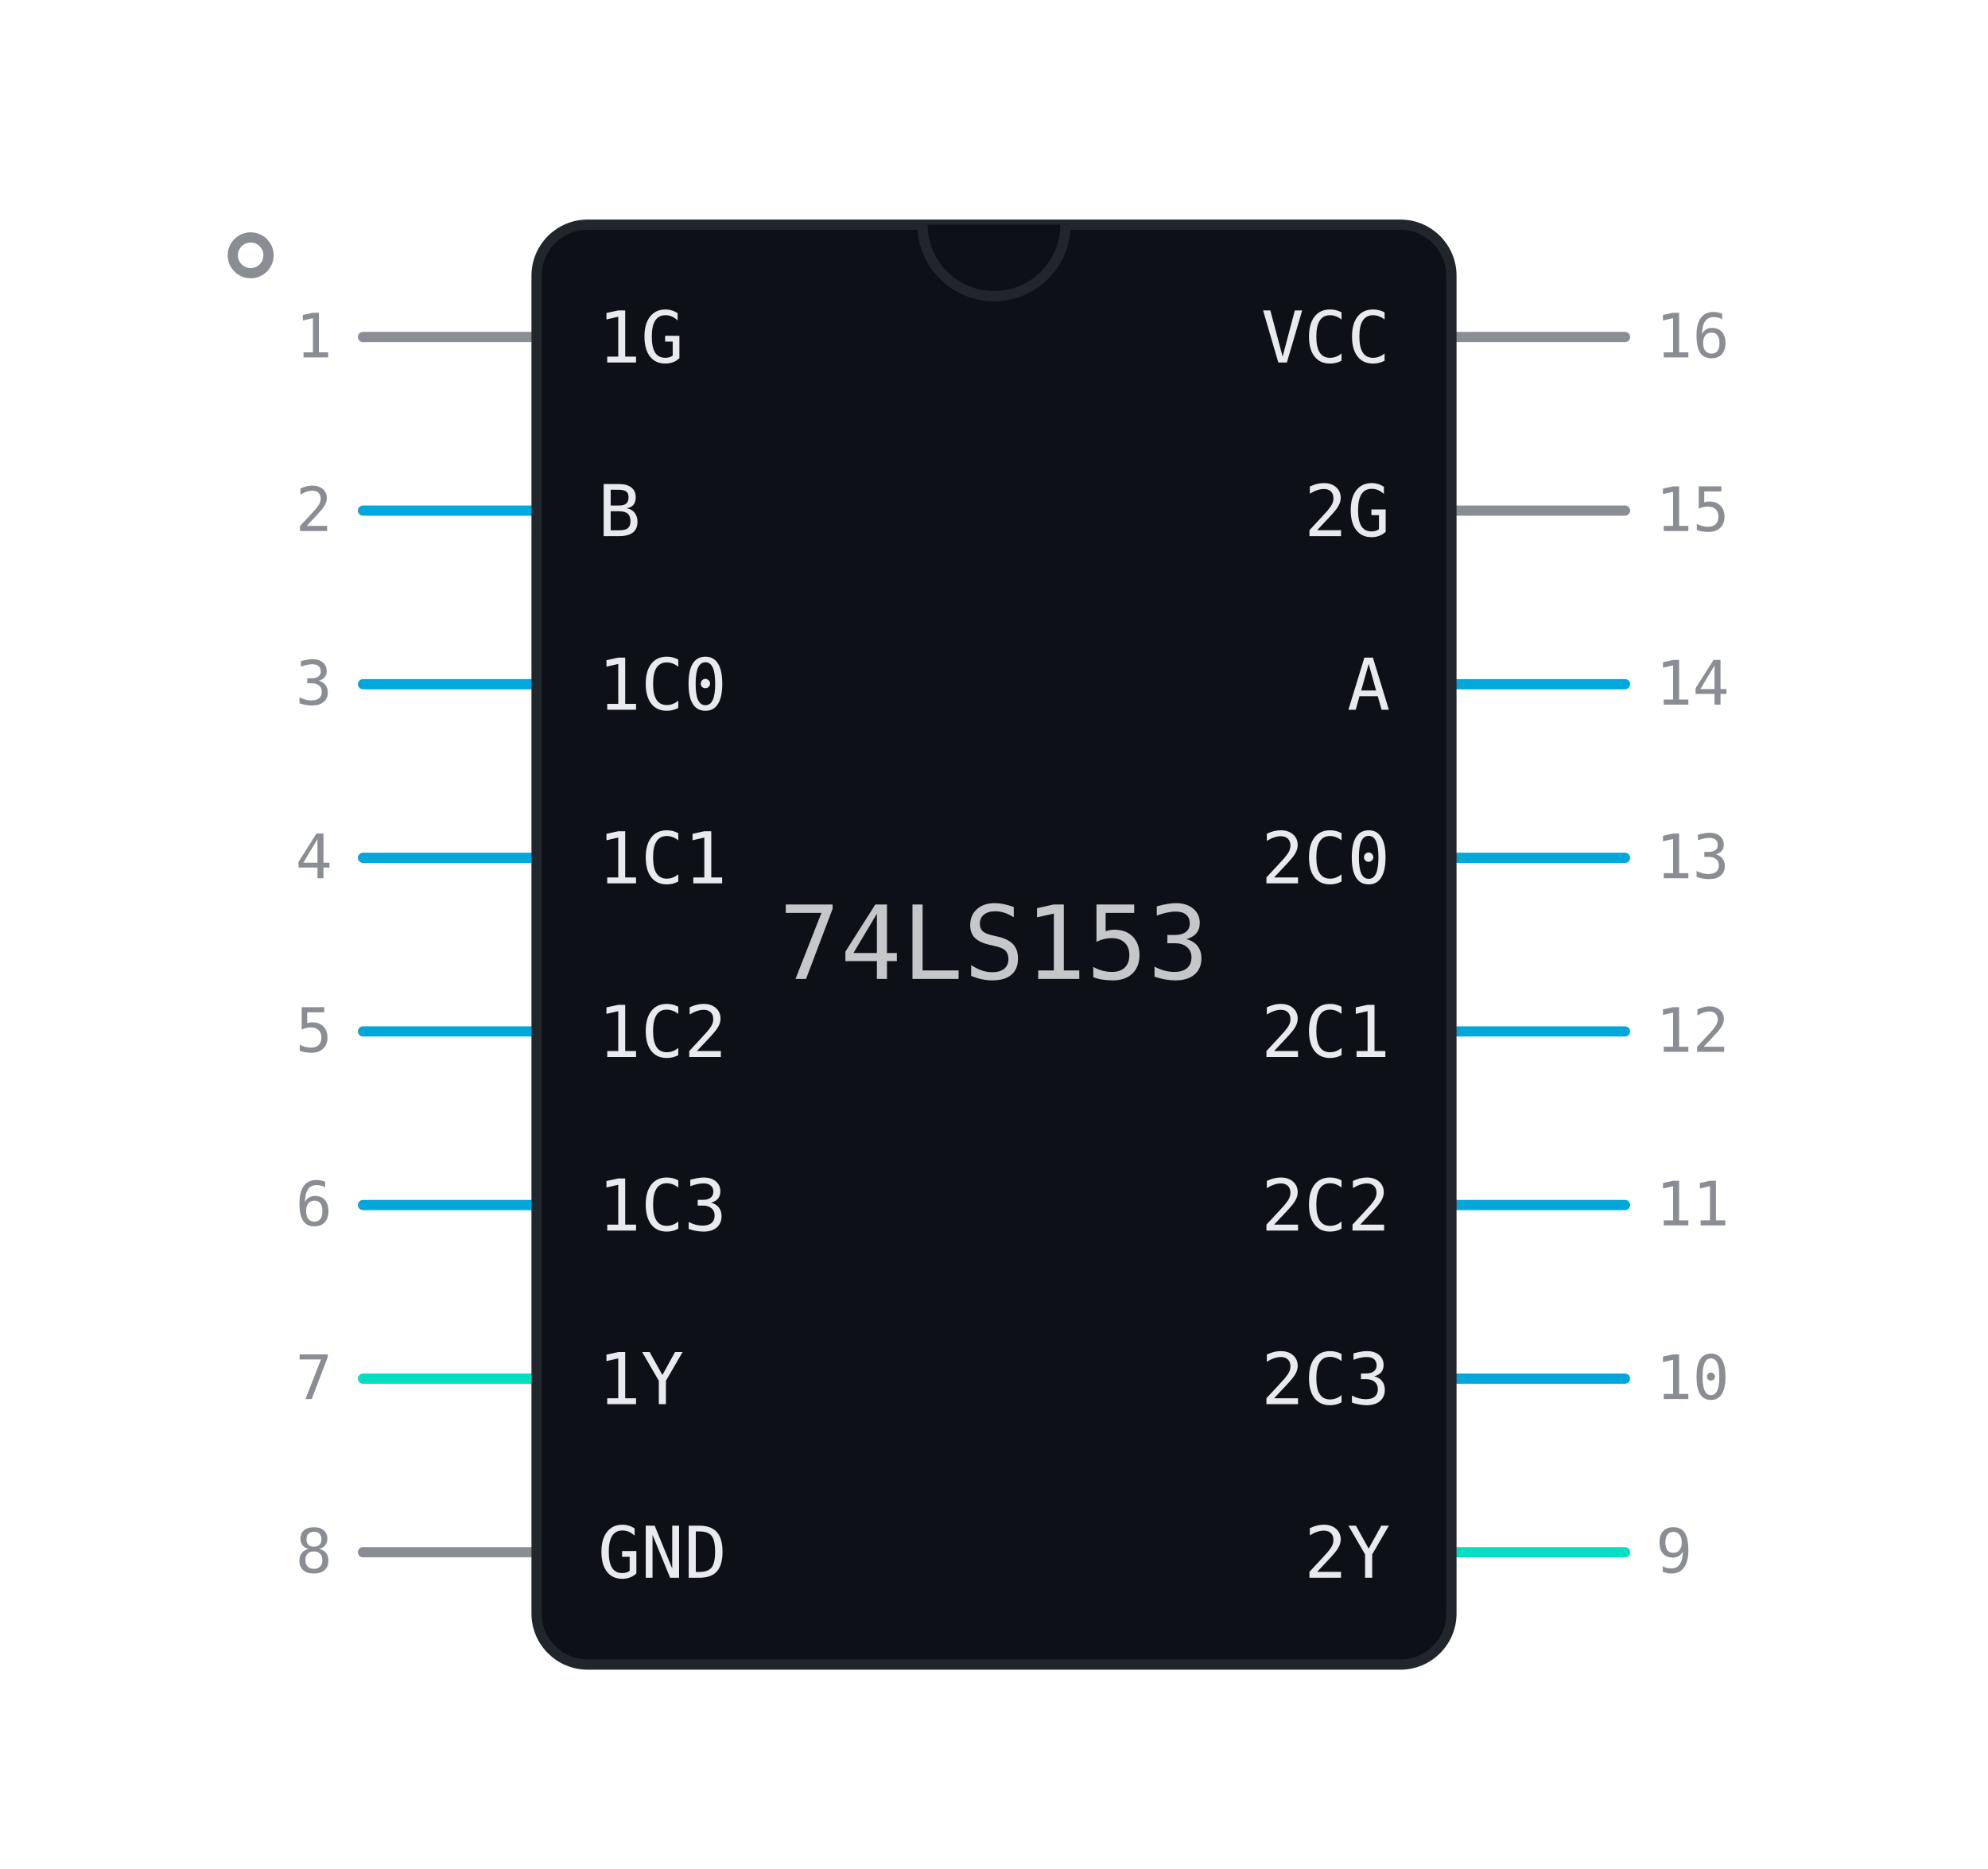
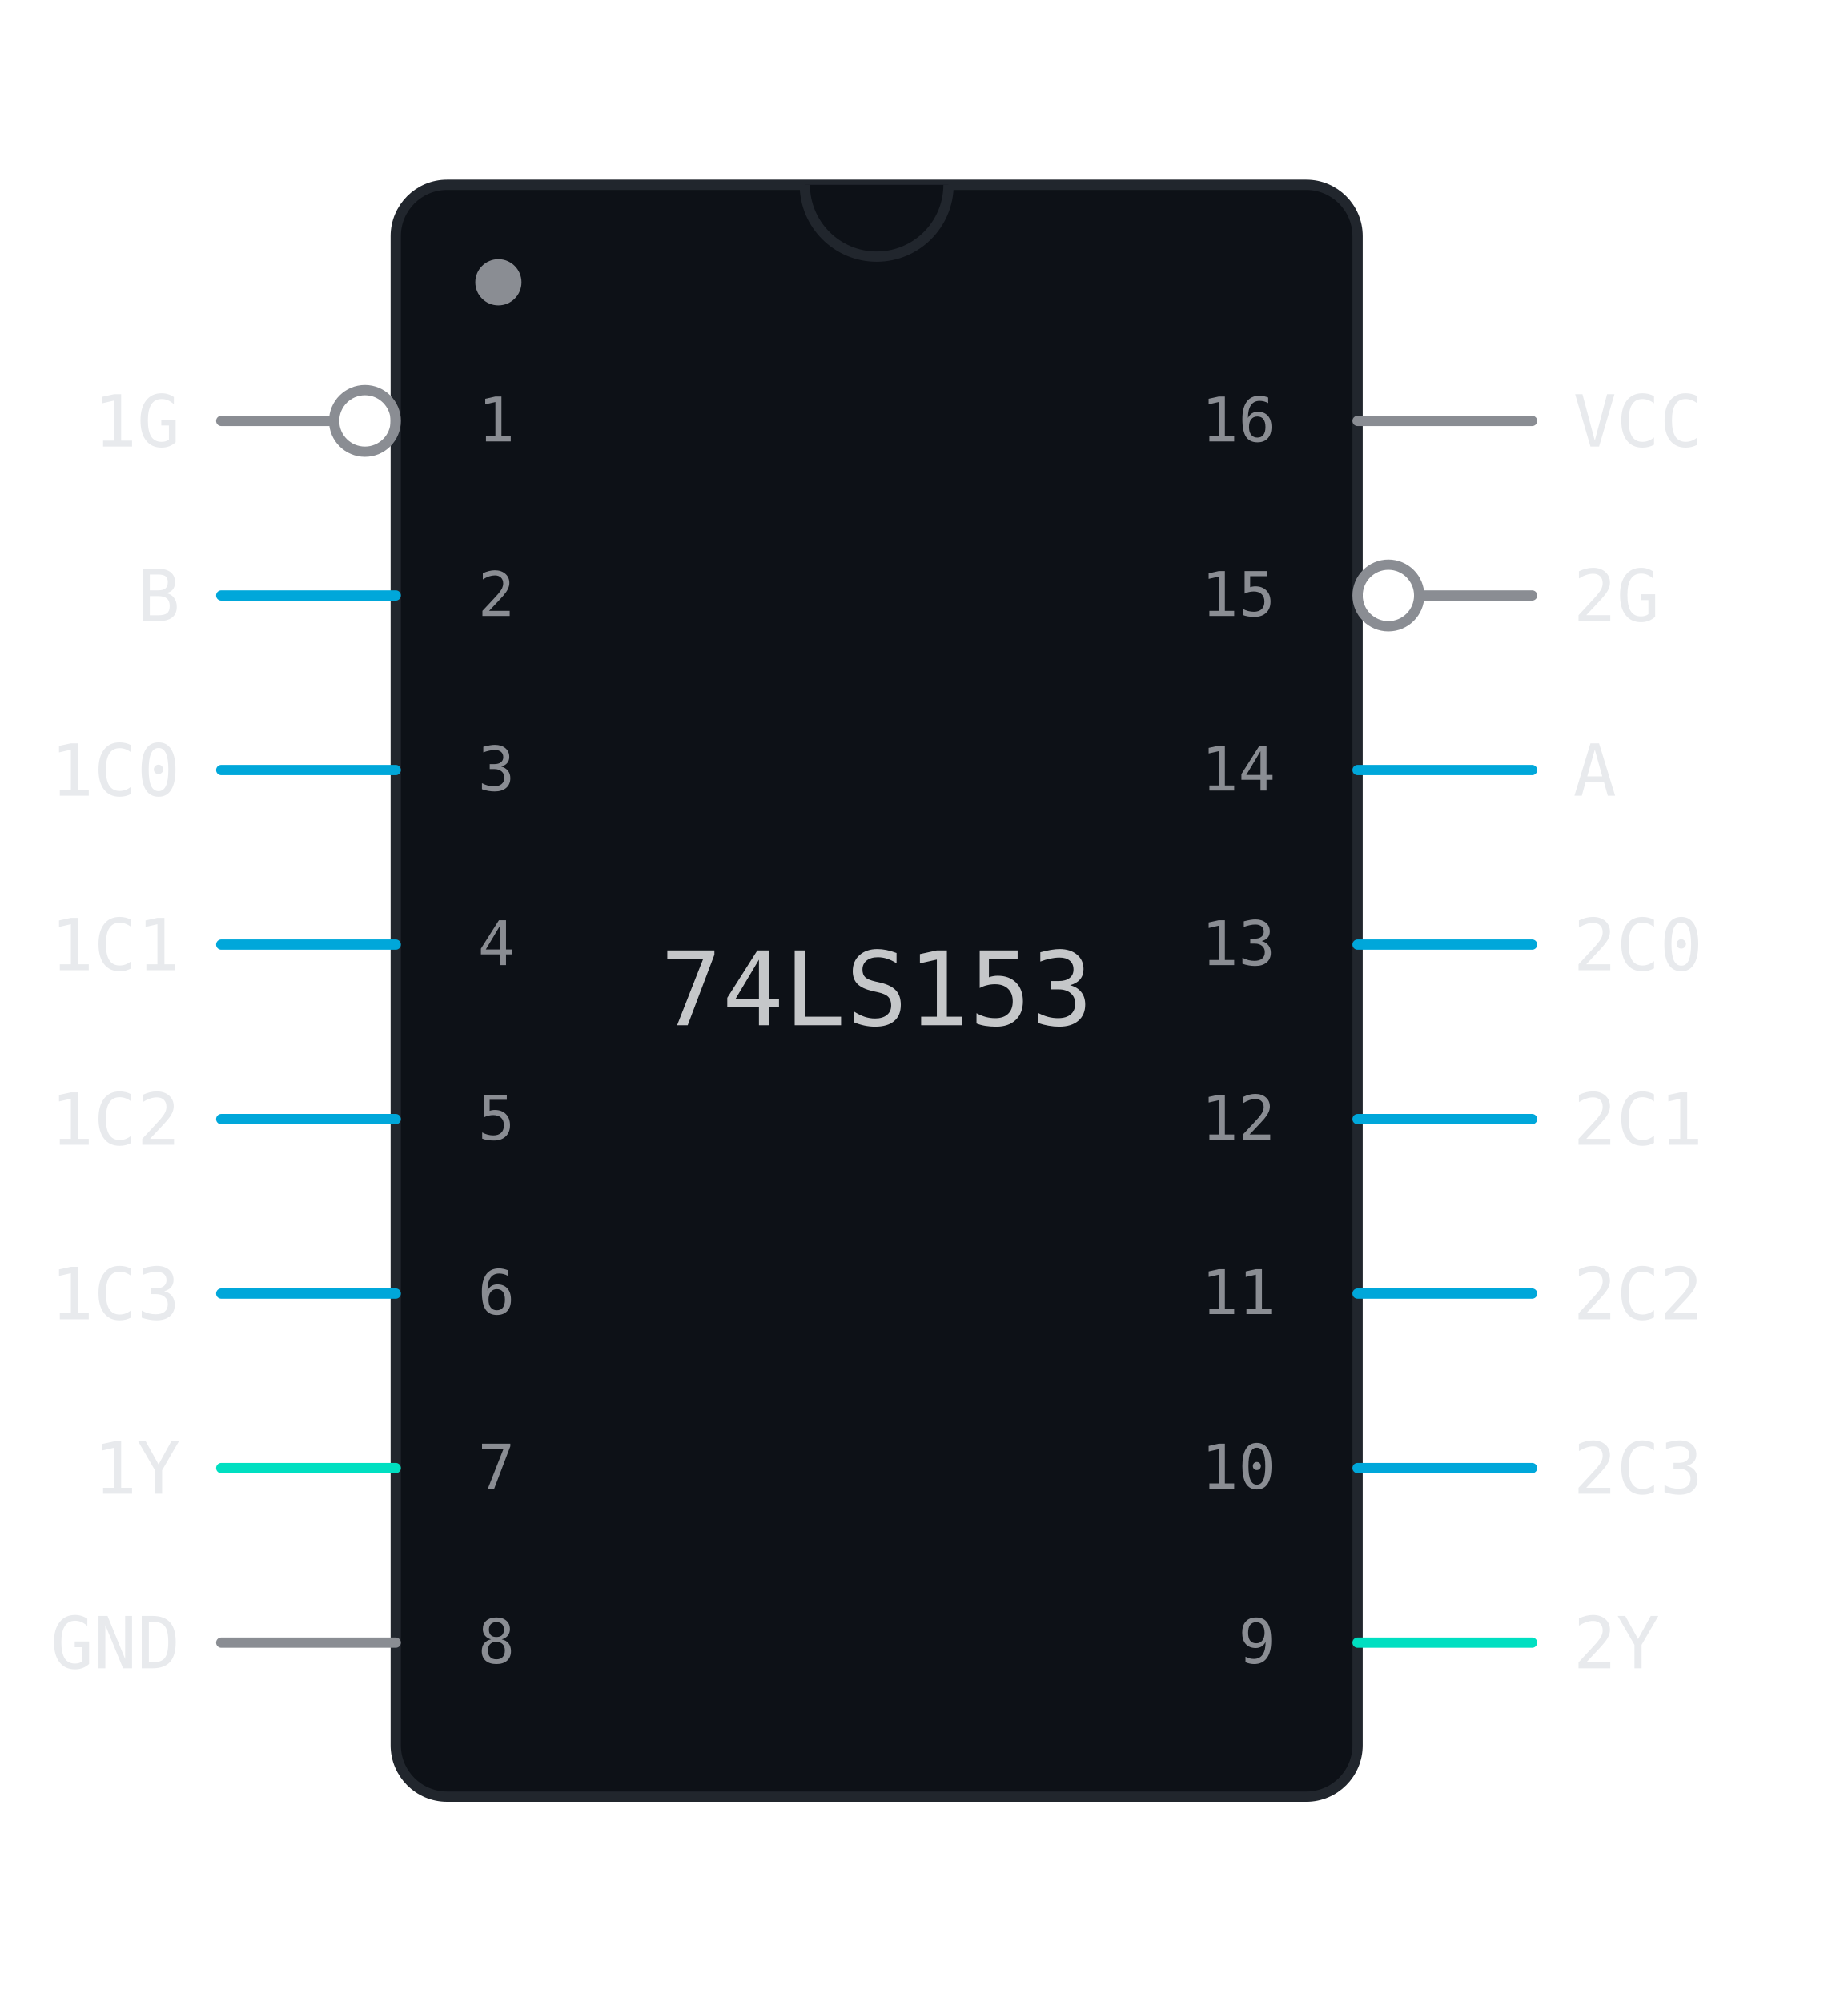
- <svg xmlns="http://www.w3.org/2000/svg" viewBox="0 0 389.4 366" role="img" aria-label="74LS153 pinout">
-   <line x1="71.1" y1="66" x2="105.1" y2="66" stroke="#8a8d93" stroke-width="2" stroke-linecap="round" />
-   <text x="65.1" y="70" fill="#8a8d93" font-family="Consolas" font-size="12" font-weight="400" text-anchor="end">1</text>
-   <line x1="71.1" y1="100" x2="105.1" y2="100" stroke="#00a7da" stroke-width="2" stroke-linecap="round" />
-   <text x="65.1" y="104" fill="#8a8d93" font-family="Consolas" font-size="12" font-weight="400" text-anchor="end">2</text>
-   <line x1="71.1" y1="134" x2="105.1" y2="134" stroke="#00a7da" stroke-width="2" stroke-linecap="round" />
-   <text x="65.1" y="138" fill="#8a8d93" font-family="Consolas" font-size="12" font-weight="400" text-anchor="end">3</text>
-   <line x1="71.1" y1="168" x2="105.1" y2="168" stroke="#00a7da" stroke-width="2" stroke-linecap="round" />
-   <text x="65.1" y="172" fill="#8a8d93" font-family="Consolas" font-size="12" font-weight="400" text-anchor="end">4</text>
-   <line x1="71.1" y1="202" x2="105.1" y2="202" stroke="#00a7da" stroke-width="2" stroke-linecap="round" />
-   <text x="65.1" y="206" fill="#8a8d93" font-family="Consolas" font-size="12" font-weight="400" text-anchor="end">5</text>
-   <line x1="71.1" y1="236" x2="105.1" y2="236" stroke="#00a7da" stroke-width="2" stroke-linecap="round" />
-   <text x="65.1" y="240" fill="#8a8d93" font-family="Consolas" font-size="12" font-weight="400" text-anchor="end">6</text>
-   <line x1="71.1" y1="270" x2="105.1" y2="270" stroke="#00dfc1" stroke-width="2" stroke-linecap="round" />
-   <text x="65.1" y="274" fill="#8a8d93" font-family="Consolas" font-size="12" font-weight="400" text-anchor="end">7</text>
-   <line x1="71.1" y1="304" x2="105.1" y2="304" stroke="#8a8d93" stroke-width="2" stroke-linecap="round" />
-   <text x="65.1" y="308" fill="#8a8d93" font-family="Consolas" font-size="12" font-weight="400" text-anchor="end">8</text>
-   <line x1="284.3" y1="66" x2="318.3" y2="66" stroke="#8a8d93" stroke-width="2" stroke-linecap="round" />
-   <text x="324.3" y="70" fill="#8a8d93" font-family="Consolas" font-size="12" font-weight="400" text-anchor="start">16</text>
-   <line x1="284.3" y1="100" x2="318.3" y2="100" stroke="#8a8d93" stroke-width="2" stroke-linecap="round" />
-   <text x="324.3" y="104" fill="#8a8d93" font-family="Consolas" font-size="12" font-weight="400" text-anchor="start">15</text>
-   <line x1="284.3" y1="134" x2="318.3" y2="134" stroke="#00a7da" stroke-width="2" stroke-linecap="round" />
-   <text x="324.3" y="138" fill="#8a8d93" font-family="Consolas" font-size="12" font-weight="400" text-anchor="start">14</text>
-   <line x1="284.3" y1="168" x2="318.3" y2="168" stroke="#00a7da" stroke-width="2" stroke-linecap="round" />
-   <text x="324.3" y="172" fill="#8a8d93" font-family="Consolas" font-size="12" font-weight="400" text-anchor="start">13</text>
-   <line x1="284.3" y1="202" x2="318.3" y2="202" stroke="#00a7da" stroke-width="2" stroke-linecap="round" />
-   <text x="324.3" y="206" fill="#8a8d93" font-family="Consolas" font-size="12" font-weight="400" text-anchor="start">12</text>
-   <line x1="284.3" y1="236" x2="318.3" y2="236" stroke="#00a7da" stroke-width="2" stroke-linecap="round" />
-   <text x="324.3" y="240" fill="#8a8d93" font-family="Consolas" font-size="12" font-weight="400" text-anchor="start">11</text>
-   <line x1="284.3" y1="270" x2="318.3" y2="270" stroke="#00a7da" stroke-width="2" stroke-linecap="round" />
-   <text x="324.3" y="274" fill="#8a8d93" font-family="Consolas" font-size="12" font-weight="400" text-anchor="start">10</text>
-   <line x1="284.3" y1="304" x2="318.3" y2="304" stroke="#00dfc1" stroke-width="2" stroke-linecap="round" />
-   <text x="324.3" y="308" fill="#8a8d93" font-family="Consolas" font-size="12" font-weight="400" text-anchor="start">9</text>
-   <rect x="105.1" y="44" width="179.2" height="282" rx="10" ry="10" fill="#0d1117" stroke="#21262d" stroke-width="2" />
-   <path d="M180.7,44 A14,14 0 0 0 208.7,44" fill="#0d1117" stroke="#21262d" stroke-width="2" />
-   <circle cx="49.1" cy="50" r="3.5" fill="none" stroke="#8a8d93" stroke-width="2" />
-   <text x="117.1" y="71" fill="#e8eaed" font-family="Consolas" font-size="14" font-weight="400" text-anchor="start">1G</text>
-   <text x="117.1" y="105" fill="#e8eaed" font-family="Consolas" font-size="14" font-weight="400" text-anchor="start">B</text>
-   <text x="117.1" y="139" fill="#e8eaed" font-family="Consolas" font-size="14" font-weight="400" text-anchor="start">1C0</text>
-   <text x="117.1" y="173" fill="#e8eaed" font-family="Consolas" font-size="14" font-weight="400" text-anchor="start">1C1</text>
-   <text x="117.1" y="207" fill="#e8eaed" font-family="Consolas" font-size="14" font-weight="400" text-anchor="start">1C2</text>
-   <text x="117.1" y="241" fill="#e8eaed" font-family="Consolas" font-size="14" font-weight="400" text-anchor="start">1C3</text>
-   <text x="117.1" y="275" fill="#e8eaed" font-family="Consolas" font-size="14" font-weight="400" text-anchor="start">1Y</text>
-   <text x="117.1" y="309" fill="#e8eaed" font-family="Consolas" font-size="14" font-weight="400" text-anchor="start">GND</text>
-   <text x="272.3" y="71" fill="#e8eaed" font-family="Consolas" font-size="14" font-weight="400" text-anchor="end">VCC</text>
-   <text x="272.3" y="105" fill="#e8eaed" font-family="Consolas" font-size="14" font-weight="400" text-anchor="end">2G</text>
-   <text x="272.3" y="139" fill="#e8eaed" font-family="Consolas" font-size="14" font-weight="400" text-anchor="end">A</text>
-   <text x="272.3" y="173" fill="#e8eaed" font-family="Consolas" font-size="14" font-weight="400" text-anchor="end">2C0</text>
-   <text x="272.3" y="207" fill="#e8eaed" font-family="Consolas" font-size="14" font-weight="400" text-anchor="end">2C1</text>
-   <text x="272.3" y="241" fill="#e8eaed" font-family="Consolas" font-size="14" font-weight="400" text-anchor="end">2C2</text>
-   <text x="272.3" y="275" fill="#e8eaed" font-family="Consolas" font-size="14" font-weight="400" text-anchor="end">2C3</text>
-   <text x="272.3" y="309" fill="#e8eaed" font-family="Consolas" font-size="14" font-weight="400" text-anchor="end">2Y</text>
-   <text x="194.7" y="191.72" fill="#c5c7c9" font-family="Consolas" font-size="20" font-weight="400" text-anchor="middle">74LS153</text>
+ <svg xmlns="http://www.w3.org/2000/svg" viewBox="0 0 360 390" role="img" aria-label="74LS153 pinout">
+   <rect x="77.1" y="36" width="187.4" height="314" rx="10" ry="10" fill="#0d1117" stroke="#21262d" stroke-width="2" />
+   <path d="M156.8,36 A14,14 0 0 0 184.8,36" fill="#0d1117" stroke="#21262d" stroke-width="2" />
+   <circle cx="97.1" cy="55" r="4.5" fill="#8a8d93" />
+   <line x1="43.1" y1="82" x2="65.1" y2="82" stroke="#8a8d93" stroke-width="2" stroke-linecap="round" />
+   <circle cx="71.1" cy="82" r="6" fill="none" stroke="#8a8d93" stroke-width="2" />
+   <text x="93.1" y="86" fill="#8a8d93" font-family="Consolas" font-size="12" font-weight="400" text-anchor="start">1</text>
+   <text x="35.1" y="87" fill="#e8eaed" font-family="Consolas" font-size="14" font-weight="400" text-anchor="end">1G</text>
+   <line x1="43.1" y1="116" x2="77.1" y2="116" stroke="#00a7da" stroke-width="2" stroke-linecap="round" />
+   <text x="93.1" y="120" fill="#8a8d93" font-family="Consolas" font-size="12" font-weight="400" text-anchor="start">2</text>
+   <text x="35.1" y="121" fill="#e8eaed" font-family="Consolas" font-size="14" font-weight="400" text-anchor="end">B</text>
+   <line x1="43.1" y1="150" x2="77.1" y2="150" stroke="#00a7da" stroke-width="2" stroke-linecap="round" />
+   <text x="93.1" y="154" fill="#8a8d93" font-family="Consolas" font-size="12" font-weight="400" text-anchor="start">3</text>
+   <text x="35.1" y="155" fill="#e8eaed" font-family="Consolas" font-size="14" font-weight="400" text-anchor="end">1C0</text>
+   <line x1="43.1" y1="184" x2="77.1" y2="184" stroke="#00a7da" stroke-width="2" stroke-linecap="round" />
+   <text x="93.1" y="188" fill="#8a8d93" font-family="Consolas" font-size="12" font-weight="400" text-anchor="start">4</text>
+   <text x="35.1" y="189" fill="#e8eaed" font-family="Consolas" font-size="14" font-weight="400" text-anchor="end">1C1</text>
+   <line x1="43.1" y1="218" x2="77.1" y2="218" stroke="#00a7da" stroke-width="2" stroke-linecap="round" />
+   <text x="93.1" y="222" fill="#8a8d93" font-family="Consolas" font-size="12" font-weight="400" text-anchor="start">5</text>
+   <text x="35.1" y="223" fill="#e8eaed" font-family="Consolas" font-size="14" font-weight="400" text-anchor="end">1C2</text>
+   <line x1="43.1" y1="252" x2="77.1" y2="252" stroke="#00a7da" stroke-width="2" stroke-linecap="round" />
+   <text x="93.1" y="256" fill="#8a8d93" font-family="Consolas" font-size="12" font-weight="400" text-anchor="start">6</text>
+   <text x="35.1" y="257" fill="#e8eaed" font-family="Consolas" font-size="14" font-weight="400" text-anchor="end">1C3</text>
+   <line x1="43.1" y1="286" x2="77.1" y2="286" stroke="#00dfc1" stroke-width="2" stroke-linecap="round" />
+   <text x="93.1" y="290" fill="#8a8d93" font-family="Consolas" font-size="12" font-weight="400" text-anchor="start">7</text>
+   <text x="35.1" y="291" fill="#e8eaed" font-family="Consolas" font-size="14" font-weight="400" text-anchor="end">1Y</text>
+   <line x1="43.1" y1="320" x2="77.1" y2="320" stroke="#8a8d93" stroke-width="2" stroke-linecap="round" />
+   <text x="93.1" y="324" fill="#8a8d93" font-family="Consolas" font-size="12" font-weight="400" text-anchor="start">8</text>
+   <text x="35.1" y="325" fill="#e8eaed" font-family="Consolas" font-size="14" font-weight="400" text-anchor="end">GND</text>
+   <line x1="298.5" y1="82" x2="264.5" y2="82" stroke="#8a8d93" stroke-width="2" stroke-linecap="round" />
+   <text x="248.5" y="86" fill="#8a8d93" font-family="Consolas" font-size="12" font-weight="400" text-anchor="end">16</text>
+   <text x="306.5" y="87" fill="#e8eaed" font-family="Consolas" font-size="14" font-weight="400" text-anchor="start">VCC</text>
+   <line x1="298.5" y1="116" x2="276.5" y2="116" stroke="#8a8d93" stroke-width="2" stroke-linecap="round" />
+   <circle cx="270.5" cy="116" r="6" fill="none" stroke="#8a8d93" stroke-width="2" />
+   <text x="248.5" y="120" fill="#8a8d93" font-family="Consolas" font-size="12" font-weight="400" text-anchor="end">15</text>
+   <text x="306.5" y="121" fill="#e8eaed" font-family="Consolas" font-size="14" font-weight="400" text-anchor="start">2G</text>
+   <line x1="298.5" y1="150" x2="264.5" y2="150" stroke="#00a7da" stroke-width="2" stroke-linecap="round" />
+   <text x="248.5" y="154" fill="#8a8d93" font-family="Consolas" font-size="12" font-weight="400" text-anchor="end">14</text>
+   <text x="306.5" y="155" fill="#e8eaed" font-family="Consolas" font-size="14" font-weight="400" text-anchor="start">A</text>
+   <line x1="298.5" y1="184" x2="264.5" y2="184" stroke="#00a7da" stroke-width="2" stroke-linecap="round" />
+   <text x="248.5" y="188" fill="#8a8d93" font-family="Consolas" font-size="12" font-weight="400" text-anchor="end">13</text>
+   <text x="306.5" y="189" fill="#e8eaed" font-family="Consolas" font-size="14" font-weight="400" text-anchor="start">2C0</text>
+   <line x1="298.5" y1="218" x2="264.5" y2="218" stroke="#00a7da" stroke-width="2" stroke-linecap="round" />
+   <text x="248.5" y="222" fill="#8a8d93" font-family="Consolas" font-size="12" font-weight="400" text-anchor="end">12</text>
+   <text x="306.5" y="223" fill="#e8eaed" font-family="Consolas" font-size="14" font-weight="400" text-anchor="start">2C1</text>
+   <line x1="298.5" y1="252" x2="264.5" y2="252" stroke="#00a7da" stroke-width="2" stroke-linecap="round" />
+   <text x="248.5" y="256" fill="#8a8d93" font-family="Consolas" font-size="12" font-weight="400" text-anchor="end">11</text>
+   <text x="306.5" y="257" fill="#e8eaed" font-family="Consolas" font-size="14" font-weight="400" text-anchor="start">2C2</text>
+   <line x1="298.5" y1="286" x2="264.5" y2="286" stroke="#00a7da" stroke-width="2" stroke-linecap="round" />
+   <text x="248.5" y="290" fill="#8a8d93" font-family="Consolas" font-size="12" font-weight="400" text-anchor="end">10</text>
+   <text x="306.5" y="291" fill="#e8eaed" font-family="Consolas" font-size="14" font-weight="400" text-anchor="start">2C3</text>
+   <line x1="298.5" y1="320" x2="264.5" y2="320" stroke="#00dfc1" stroke-width="2" stroke-linecap="round" />
+   <text x="248.5" y="324" fill="#8a8d93" font-family="Consolas" font-size="12" font-weight="400" text-anchor="end">9</text>
+   <text x="306.5" y="325" fill="#e8eaed" font-family="Consolas" font-size="14" font-weight="400" text-anchor="start">2Y</text>
+   <text x="170.8" y="199.72" fill="#c5c7c9" font-family="Consolas" font-size="20" font-weight="400" text-anchor="middle">74LS153</text>
</svg>
